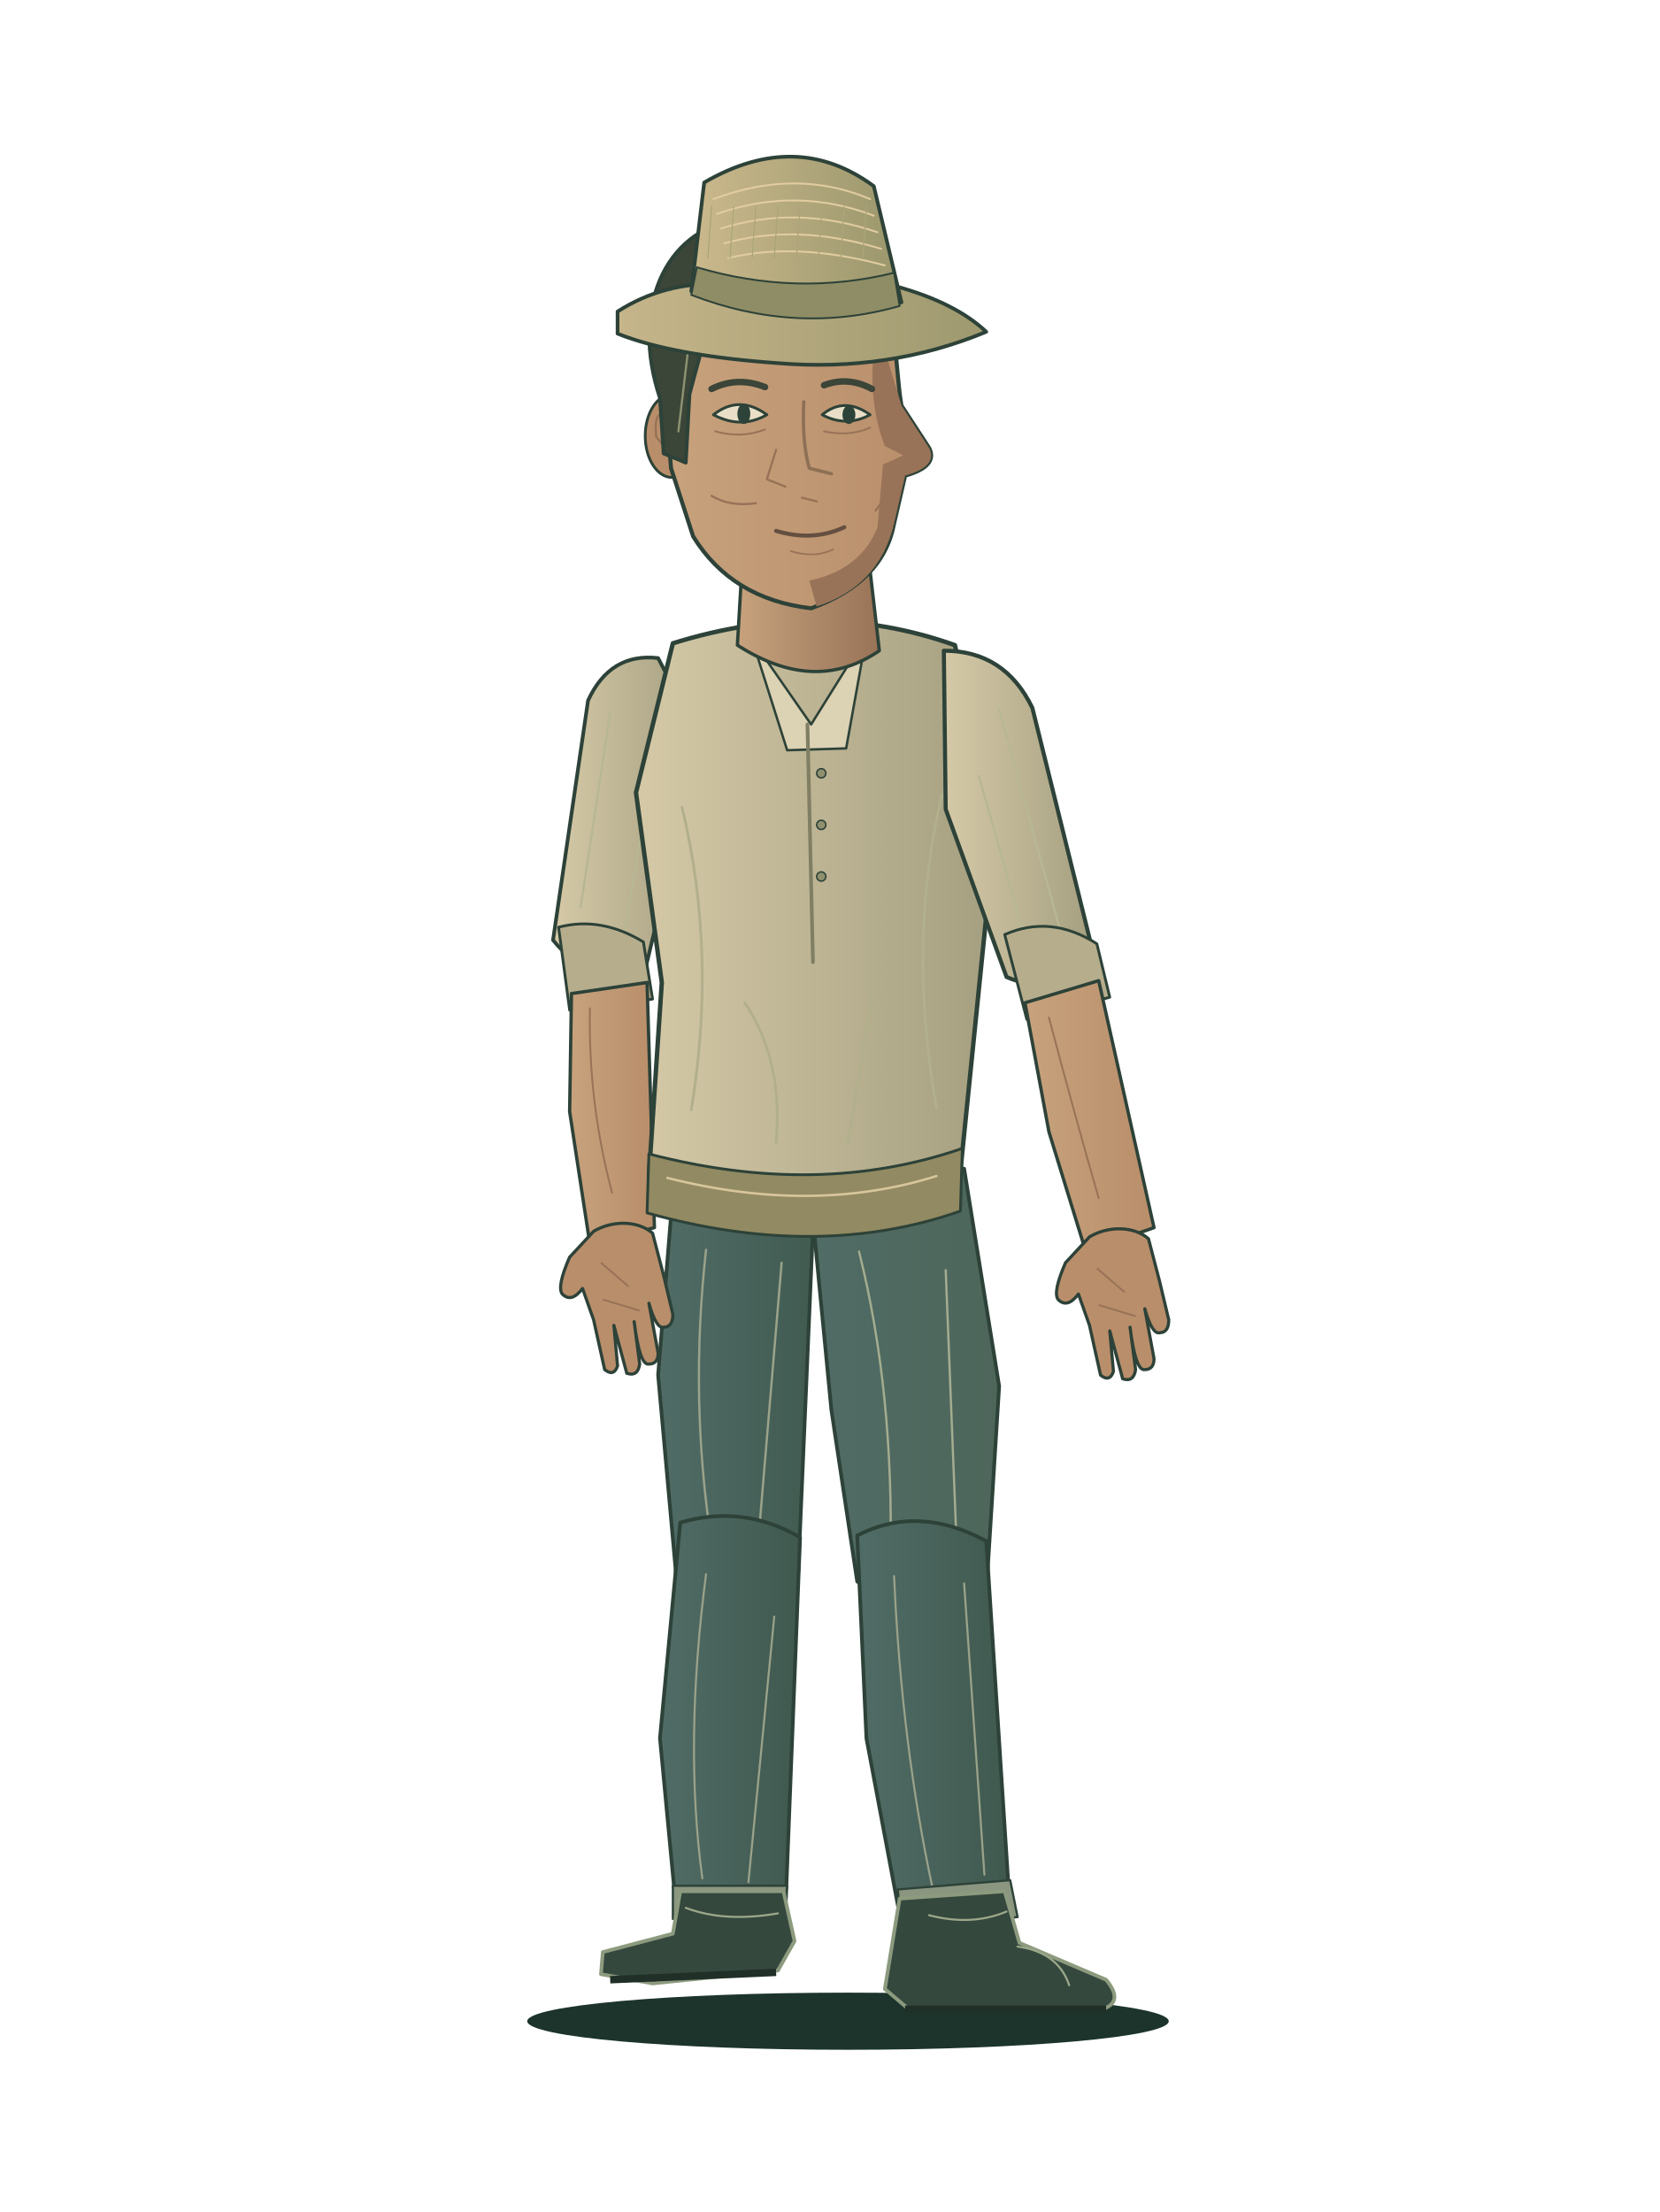
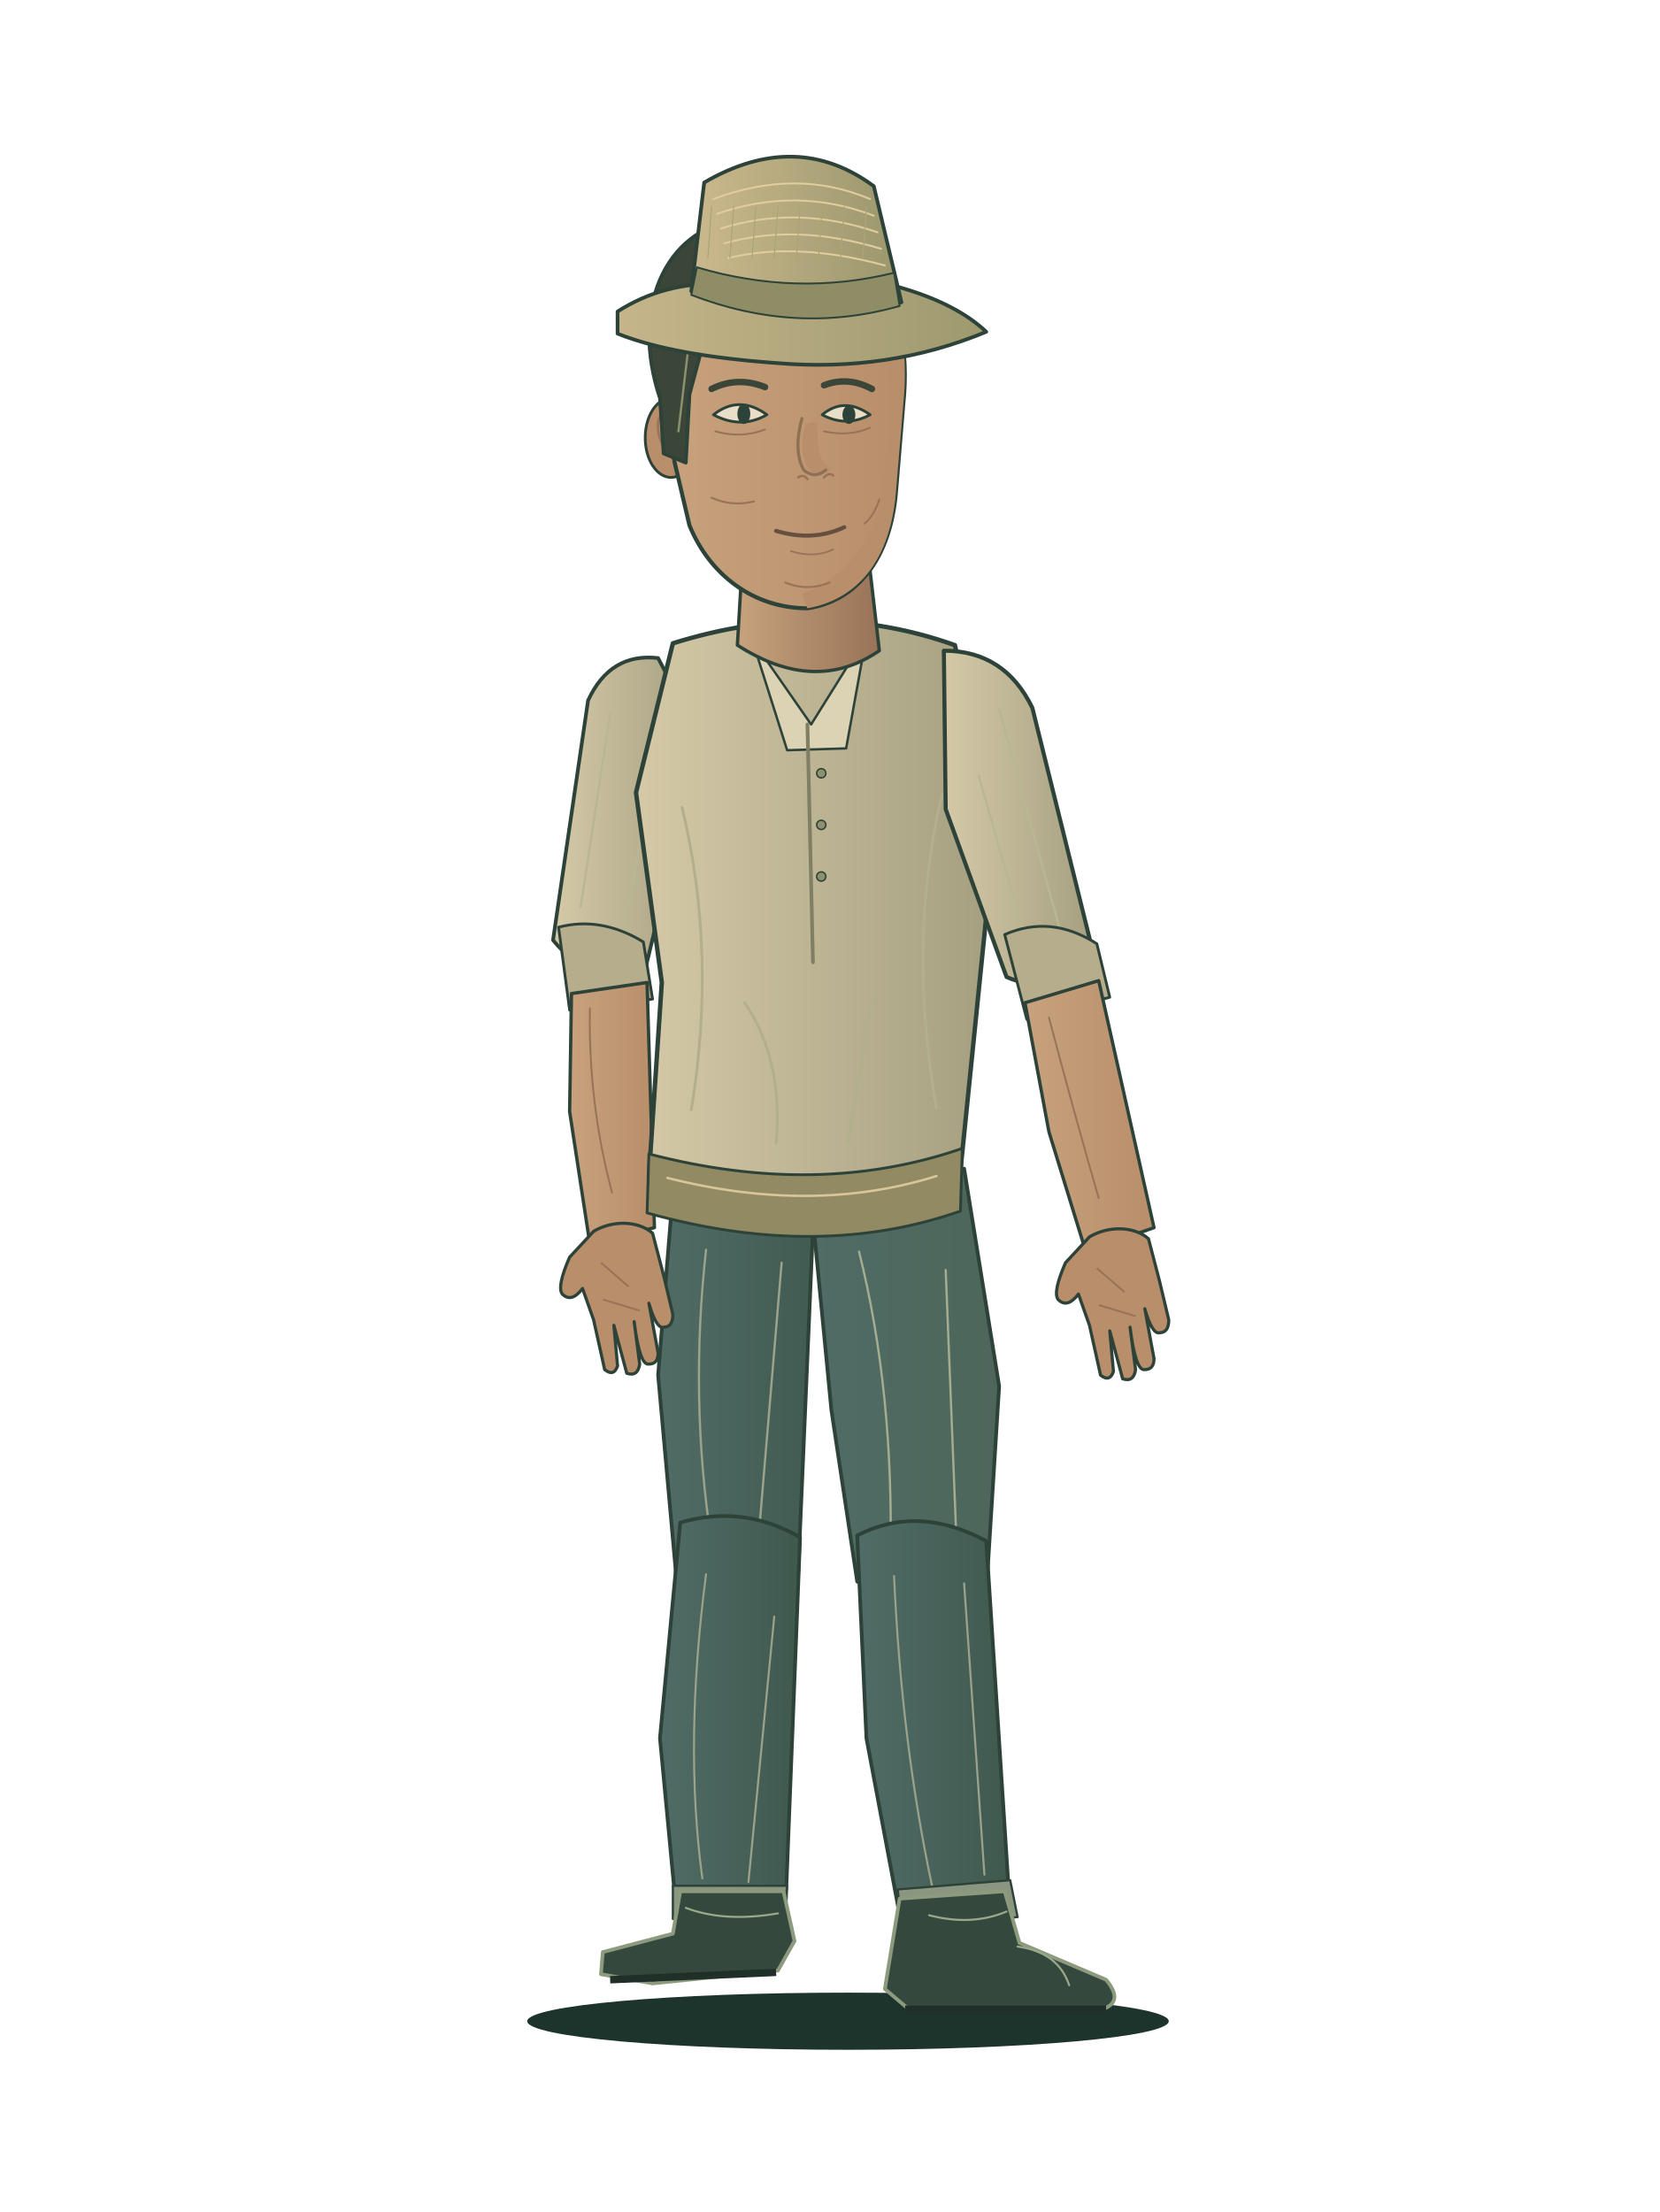
<svg xmlns="http://www.w3.org/2000/svg" width="900" height="1200" viewBox="0 0 900 1200">
  <defs>
    <linearGradient id="linear-gradient-1" x1="357" y1="750.298" x2="442" y2="750.298" gradientUnits="userSpaceOnUse">
      <stop offset="0" stop-color="#506c66" />
      <stop offset="1" stop-color="#415b51" />
    </linearGradient>
    <linearGradient id="linear-gradient-2" x1="358" y1="930.214" x2="434" y2="930.214" gradientUnits="userSpaceOnUse">
      <stop offset="0" stop-color="#506c66" />
      <stop offset="1" stop-color="#40594f" />
    </linearGradient>
    <linearGradient id="linear-gradient-3" x1="439" y1="751.641" x2="542" y2="751.641" gradientUnits="userSpaceOnUse">
      <stop offset="0" stop-color="#506c66" />
      <stop offset="1" stop-color="#4e665a" />
    </linearGradient>
    <linearGradient id="linear-gradient-4" x1="465" y1="934.595" x2="548" y2="934.595" gradientUnits="userSpaceOnUse">
      <stop offset="0" stop-color="#506c66" />
      <stop offset="1" stop-color="#40594f" />
    </linearGradient>
    <linearGradient id="linear-gradient-5" x1="300" y1="442.536" x2="380" y2="442.536" gradientUnits="userSpaceOnUse">
      <stop offset="0" stop-color="#d5c9a7" />
      <stop offset="1" stop-color="#a49f80" />
    </linearGradient>
    <linearGradient id="linear-gradient-6" x1="309" y1="604" x2="355" y2="604" gradientUnits="userSpaceOnUse">
      <stop offset="0" stop-color="#c7a27d" />
      <stop offset="1" stop-color="#b98e6a" />
    </linearGradient>
    <linearGradient id="linear-gradient-7" x1="345" y1="494.515" x2="540" y2="494.515" gradientUnits="userSpaceOnUse">
      <stop offset="0" stop-color="#d5c9a7" />
      <stop offset="1" stop-color="#a49f80" />
    </linearGradient>
    <linearGradient id="linear-gradient-8" x1="512" y1="443.452" x2="594" y2="443.452" gradientUnits="userSpaceOnUse">
      <stop offset="0" stop-color="#d5c9a7" />
      <stop offset="1" stop-color="#a49f80" />
    </linearGradient>
    <linearGradient id="linear-gradient-9" x1="556" y1="605.5" x2="626" y2="605.5" gradientUnits="userSpaceOnUse">
      <stop offset="0" stop-color="#c7a27d" />
      <stop offset="1" stop-color="#b98e6a" />
    </linearGradient>
    <linearGradient id="linear-gradient-10" x1="400" y1="331.647" x2="477" y2="331.647" gradientUnits="userSpaceOnUse">
      <stop offset="0" stop-color="#c7a27d" />
      <stop offset="1" stop-color="#987357" />
    </linearGradient>
-     <linearGradient id="linear-gradient-11" x1="360" y1="230.246" x2="505.087" y2="230.246" gradientUnits="userSpaceOnUse">
+     <linearGradient id="linear-gradient-11" x1="362.191" y1="230.229" x2="490.819" y2="230.229" gradientUnits="userSpaceOnUse">
      <stop offset="0" stop-color="#c7a27d" />
      <stop offset="1" stop-color="#b98e6a" />
    </linearGradient>
    <linearGradient id="linear-gradient-12" x1="335" y1="175.934" x2="535" y2="175.934" gradientUnits="userSpaceOnUse">
      <stop offset="0" stop-color="#c6b58a" />
      <stop offset="1" stop-color="#9e996f" />
    </linearGradient>
    <linearGradient id="linear-gradient-13" x1="375" y1="127.617" x2="489" y2="127.617" gradientUnits="userSpaceOnUse">
      <stop offset="0" stop-color="#cbb98d" />
      <stop offset="1" stop-color="#9a966c" />
    </linearGradient>
  </defs>
  <g id="Layer_1" data-name="Layer 1">
  </g>
  <g id="_00_sombra" data-name="00_sombra">
    <ellipse cx="460" cy="1096.5" rx="174" ry="15.5" fill="#1c342b" />
  </g>
  <g id="_01_muslo_lejano" data-name="01_muslo_lejano">
    <path d="M366 635 L442 643 L433 853 C416.333 868.333 394.333 869.667 367 857 L357 746 Z" fill="url(#linear-gradient-1)" stroke="#2d4238" stroke-width="2" stroke-linecap="round" stroke-linejoin="round" />
    <path d="M383 678 C377 732 378 785 386 837 M424 685 L411 840" fill="none" stroke="#9ba38a" stroke-width="1.2" stroke-linecap="round" stroke-linejoin="round" />
  </g>
  <g id="_02_pantorrilla_lejana" data-name="02_pantorrilla_lejana">
    <path d="M369 826 C391.667 819.333 413.333 822 434 834 L426 1038 L367 1038 L358 943 Z" fill="url(#linear-gradient-2)" stroke="#2d4238" stroke-width="2" stroke-linecap="round" stroke-linejoin="round" />
    <path d="M383 854 C375 915.333 374.333 970.333 381 1019 M420 877 L406 1021" fill="none" stroke="#9aa28a" stroke-width="1.1" stroke-linecap="round" stroke-linejoin="round" />
    <polygon points="365,1023 427,1023 425,1041 365,1041" fill="#8b9680" stroke="#2d4238" stroke-width="1.2" stroke-linecap="round" stroke-linejoin="round" />
  </g>
  <g id="_03_zapato_lejano" data-name="03_zapato_lejano">
    <polygon points="369,1026 425,1026 431,1053 422,1069 354,1076 326,1071 327,1059 365,1049" fill="#35483e" stroke="#8c9a7e" stroke-width="2" stroke-linecap="round" stroke-linejoin="round" />
    <line x1="331" y1="1074" x2="421" y2="1070" fill="none" stroke="#202f27" stroke-width="4" stroke-miterlimit="10" />
    <path d="M372 1035 C386 1040.333 402.667 1041.333 422 1038" fill="none" stroke="#9ca88a" stroke-width="1.1" stroke-linecap="round" stroke-linejoin="round" />
  </g>
  <g id="_04_muslo_cercano" data-name="04_muslo_cercano">
    <path d="M439 641 L523 634 L542 752 L535 864 C511 872.667 487.667 870.667 465 858 L451 765 Z" fill="url(#linear-gradient-3)" stroke="#2d4238" stroke-width="2" stroke-linecap="round" stroke-linejoin="round" />
    <path d="M466 679 C478.667 729.667 484.333 785.333 483 846 M513 689 L519 840" fill="none" stroke="#a4ad90" stroke-width="1.2" stroke-linecap="round" stroke-linejoin="round" />
  </g>
  <g id="_05_pantorrilla_cercana" data-name="05_pantorrilla_cercana">
    <path d="M465 833 C487 821.667 510.333 822.667 535 836 L548 1038 L489 1044 L470 943 Z" fill="url(#linear-gradient-4)" stroke="#2d4238" stroke-width="2" stroke-linecap="round" stroke-linejoin="round" />
    <path d="M485 855 C487.667 915.667 494.667 972.333 506 1025 M523 859 L534 1017" fill="none" stroke="#9aa28a" stroke-width="1.1" stroke-linecap="round" stroke-linejoin="round" />
    <polygon points="487,1025 548,1020 552,1040 489,1046" fill="#8b9680" stroke="#2d4238" stroke-width="1.2" stroke-linecap="round" stroke-linejoin="round" />
  </g>
  <g id="_06_zapato_cercano" data-name="06_zapato_cercano">
    <path d="M488 1030 L545 1026 L553 1054 L600 1074 C606.667 1082 606 1087.333 598 1090 L493 1090 L480 1079 Z" fill="#35483e" stroke="#8c9a7e" stroke-width="2" stroke-linecap="round" stroke-linejoin="round" />
    <line x1="491" y1="1090" x2="600" y2="1090" fill="none" stroke="#202f27" stroke-width="4" stroke-miterlimit="10" />
    <path d="M504 1039 C519.333 1043 533.333 1042.333 546 1037 M552 1056 C566.667 1058 576 1065 580 1077" fill="none" stroke="#9ca88a" stroke-width="1.1" stroke-linecap="round" stroke-linejoin="round" />
  </g>
  <g id="_08_brazo_lejano" data-name="08_brazo_lejano">
    <path d="M357 357 C339.667 355 327 362.667 319 380 L300 510 C313.333 526.667 330 532 350 526 L380 401 Z" fill="url(#linear-gradient-5)" stroke="#2d4238" stroke-width="2" stroke-linecap="round" stroke-linejoin="round" />
    <path d="M331 387 L315 492 M355 410 L338 510" fill="none" stroke="#b7b794" stroke-width="1.2" stroke-linecap="round" stroke-linejoin="round" />
  </g>
  <g id="_09_antebrazo_lejano" data-name="09_antebrazo_lejano">
    <path d="M303 503 C318.333 499 333.667 501.667 349 511 L354 542 L309 548 Z" fill="#b6ad8d" stroke="#2d4238" stroke-width="1.5" stroke-linecap="round" stroke-linejoin="round" />
    <polygon points="310,539 351,533 355,666 320,675 309,603" fill="url(#linear-gradient-6)" stroke="#2d4238" stroke-width="1.8" stroke-linecap="round" stroke-linejoin="round" />
    <path d="M320 547 C319.333 581 323.333 614.333 332 647" fill="none" stroke="#987357" stroke-linecap="round" stroke-linejoin="round" />
  </g>
  <g id="_10_mano_lejana" data-name="10_mano_lejana">
    <path d="M322 668 C332 662 346 662 354 669 L360 692 L365 713 C365 717.667 363.333 720 360 720 C357.333 720.667 354.667 716.333 352 707 L357 734 C357 738 355.333 740 352 740 C348.667 740.667 346 733 344 717 L347 740 C346.333 744.667 344 746.333 340 745 L333 719 L335 741 C333.667 745 331.333 745.667 328 743 L322 716 L316 699 C312 704.333 308.333 705.333 305 702 C303 699.333 304.333 692.667 309 682 Z" fill="#b98e6a" stroke="#2d4238" stroke-width="1.7" stroke-linecap="round" stroke-linejoin="round" />
    <line x1="326" y1="685" x2="341" y2="698" fill="none" stroke="#987357" stroke-miterlimit="10" />
    <line x1="327" y1="705" x2="347" y2="711" fill="none" stroke="#987357" stroke-miterlimit="10" />
  </g>
  <g id="_11_torso" data-name="11_torso">
    <path d="M365 349 C418.333 332.333 469.333 332.667 518 350 L540 448 L521 635 C469.667 657 413.333 658 352 638 L359 533 L345 430 Z" fill="url(#linear-gradient-7)" stroke="#2d4238" stroke-width="2.4" stroke-linecap="round" stroke-linejoin="round" />
    <polygon points="408,347 440,393 470,345 459,406 427,407" fill="#dcd2b4" stroke="#2d4238" stroke-width="1.3" stroke-linecap="round" stroke-linejoin="round" />
    <line x1="438" y1="393" x2="441" y2="522" fill="none" stroke="#807e63" stroke-width="2" stroke-linecap="round" stroke-linejoin="round" />
    <circle cx="445.5" cy="419.5" r="2.5" fill="#8e906e" stroke="#2d4238" stroke-width="0.8" stroke-miterlimit="10" />
    <circle cx="445.5" cy="447.5" r="2.5" fill="#8e906e" stroke="#2d4238" stroke-width="0.8" stroke-miterlimit="10" />
    <circle cx="445.5" cy="475.5" r="2.5" fill="#8e906e" stroke="#2d4238" stroke-width="0.8" stroke-miterlimit="10" />
    <path d="M370 438 C382.667 490.667 384.333 545.333 375 602 M511 431 C498.333 484.333 497.333 541 508 601 M404 544 C418 564.667 423.667 590 421 620 M473 540 L460 620" fill="none" stroke="#b2af8d" stroke-width="1.5" stroke-linecap="round" stroke-linejoin="round" />
    <path d="M352 626 C413.333 642 470 641 522 623 L521 657 C469.667 675 413 675.333 351 658 Z" fill="#928a62" stroke="#2d4238" stroke-width="1.5" stroke-linecap="round" stroke-linejoin="round" />
    <path d="M362 639 C414.667 652.333 463.333 652 508 638" fill="none" stroke="#d7c59c" stroke-width="1.3" stroke-linecap="round" stroke-linejoin="round" />
  </g>
  <g id="_12_brazo_cercano" data-name="12_brazo_cercano">
    <path d="M512 353 C534 353 550 363.333 560 384 L594 521 C578.667 534.333 562.667 537.333 546 530 L513 439 Z" fill="url(#linear-gradient-8)" stroke="#2d4238" stroke-width="2.2" stroke-linecap="round" stroke-linejoin="round" />
    <path d="M542 385 L576 508 M531 421 L556 509" fill="none" stroke="#b7b794" stroke-width="1.2" stroke-linecap="round" stroke-linejoin="round" />
  </g>
  <g id="_13_antebrazo_cercano" data-name="13_antebrazo_cercano">
    <path d="M545 507 C561.667 499.667 578.333 501.333 595 512 L602 541 L557 553 Z" fill="#b6ad8d" stroke="#2d4238" stroke-width="1.5" stroke-linecap="round" stroke-linejoin="round" />
    <polygon points="556,544 596,532 626,666 589,679 569,614" fill="url(#linear-gradient-9)" stroke="#2d4238" stroke-width="1.8" stroke-linecap="round" stroke-linejoin="round" />
    <path d="M569 552 C578.333 587.333 587.333 620 596 650" fill="none" stroke="#987357" stroke-linecap="round" stroke-linejoin="round" />
  </g>
  <g id="_14_mano_cercana" data-name="14_mano_cercana">
    <path d="M591 671 C601 665 615 665 623 672 L629 695 L634 716 C634 720.667 632.333 723 629 723 C626.333 723.667 623.667 719.333 621 710 L626 737 C626 741 624.333 743 621 743 C617.667 743.667 615 736 613 720 L616 743 C615.333 747.667 613 749.333 609 748 L602 722 L604 744 C602.667 748 600.333 748.667 597 746 L591 719 L585 702 C581 707.333 577.333 708.333 574 705 C572 702.333 573.333 695.667 578 685 Z" fill="#b98e6a" stroke="#2d4238" stroke-width="1.7" stroke-linecap="round" stroke-linejoin="round" />
    <line x1="595" y1="688" x2="610" y2="701" fill="none" stroke="#987357" stroke-miterlimit="10" />
    <line x1="596" y1="708" x2="616" y2="714" fill="none" stroke="#987357" stroke-miterlimit="10" />
  </g>
  <g id="_18_cuello" data-name="18_cuello">
    <path d="M403 299 L471 301 L477 353 C453.667 369 428 368 400 350 Z" fill="url(#linear-gradient-10)" stroke="#2d4238" stroke-width="1.8" stroke-linecap="round" stroke-linejoin="round" />
    <path d="M407 311 C425.667 325.667 446 326 468 312" fill="none" stroke="#987357" stroke-width="1.2" stroke-linecap="round" stroke-linejoin="round" />
  </g>
  <g id="_20_cabeza" data-name="20_cabeza">
-     <ellipse cx="364.5" cy="236.5" rx="14.5" ry="22.5" fill="#b98e6a" stroke="#2d4238" stroke-width="1.5" stroke-miterlimit="10" />
-     <path d="M371 148 C393 124 443 125 471 149 C488 170 485 197 489 220 L504 243 C507.333 249.667 503 254.667 491 258 L485 284 C481 305.333 466 320.667 440 330 C411.333 326.667 390 313.667 376 291 L364 254 L360 202 Z" fill="url(#linear-gradient-11)" stroke="#2d4238" stroke-width="2.2" stroke-linecap="round" stroke-linejoin="round" />
-     <path d="M476 177 C471.333 201.667 472.667 223.333 480 242 L490 247 L479 252 L476 286 C470 301.333 457.667 311 439 315 L443 329 C465.667 321.667 479.667 306.667 485 284 L491 258 C503 254.667 507.333 249.667 504 243 L489 220 Z" fill="#987357" />
-     <path d="M364 226 C357.333 222 354.667 225.667 356 237 L364 247 M421 244 L416 260 L426 264 M482 267 L475 277 M386 269 C392.667 273 400.667 274.333 410 273" fill="none" stroke="#987357" stroke-width="1.2" stroke-linecap="round" stroke-linejoin="round" />
-     <path d="M436 218 C435.333 232.667 436.333 244.667 439 254 L451 257" fill="none" stroke="#8d7055" stroke-width="1.8" stroke-linecap="round" stroke-linejoin="round" />
-     <line x1="435" y1="270" x2="443" y2="272" fill="none" stroke="#987357" stroke-width="1.2" stroke-linecap="round" stroke-linejoin="round" />
-     <path d="M358 216 C342 168 360 125 400 119 C432 109 458 115 478 137 C486.667 148.333 490 166 488 190 L475 190 L465 158 C437 150 410.333 155 385 173 L374 214 L372 251 L360 246 Z" fill="#3b4538" stroke="#2d4238" stroke-width="2" stroke-linecap="round" stroke-linejoin="round" />
-     <path d="M372 174 C393.333 150.667 419 138.333 449 137 M378 185 C396.667 165 417.667 153.667 441 151 M373 192 L368 234" fill="none" stroke="#8b9171" stroke-width="1.2" stroke-linecap="round" stroke-linejoin="round" />
+     <g id="oreja_visible">
+       <ellipse cx="364" cy="237.5" rx="14" ry="21.5" fill="#b98e6a" stroke="#2d4238" stroke-width="1.5" stroke-miterlimit="10" />
+       <path d="M366 225 C354 218 354 240 365 248 M364 229 C360.667 232.333 361 235.667 365 239" fill="none" stroke="#987357" stroke-width="1.3" stroke-linecap="round" stroke-linejoin="round" />
+     </g>
+     <g id="rostro_base">
+       <path d="M374 150 C393 127 445 123 471 145 C488 163 493 190 490 219 L486 267 C483 303 465 326 438 330 C409 330 385 312 374 285 L366 251 C360 219 360 179 374 150 Z" fill="url(#linear-gradient-11)" stroke="#2d4238" stroke-width="2.2" stroke-linecap="round" stroke-linejoin="round" />
+       <path d="M477 174 C484 203 484 240 478 269 C474 293 458 314 435 322 L438 330 C466 325 483 303 486 267 L490 219 C493 190 488 164 476 152 Z" fill="#b98e6a" />
+       <path d="M386 270 C393.333 273.333 401 274 409 272 M477 271 C475 277 472.333 281.333 469 284 M426 316 C434 319.333 442 319.333 450 316" fill="none" stroke="#987357" stroke-width="1.05" stroke-linecap="round" stroke-linejoin="round" />
+     </g>
+     <g id="nariz_central">
+       <path d="M437 230 C434 240 435 249 439 255 C443 258.333 447 258 451 254 C447 252 444.667 248.333 444 243 L443 229 Z" fill="#b98e6a" />
+       <path d="M435 227 C432 238 432 248 436 255 C440 258.333 444 258.333 448 255" fill="none" stroke="#8d7055" stroke-width="1.65" stroke-linecap="round" stroke-linejoin="round" />
+       <path d="M433 259 C435 257.667 436.667 258 438 260 M447 259 C449 257 450.667 256.667 452 258" fill="none" stroke="#987357" stroke-width="1.25" stroke-linecap="round" stroke-linejoin="round" />
+     </g>
+     <g id="cabello">
+       <path d="M358 216 C342 168 360 125 400 119 C432 109 458 115 478 137 C486.667 148.333 490 166 488 190 L475 190 L465 158 C437 150 410.333 155 385 173 L374 214 L372 251 L360 246 Z" fill="#3b4538" stroke="#2d4238" stroke-width="2" stroke-linecap="round" stroke-linejoin="round" />
+       <path d="M372 174 C393.333 150.667 419 138.333 449 137 M378 185 C396.667 165 417.667 153.667 441 151 M373 192 L368 234" fill="none" stroke="#8b9171" stroke-width="1.2" stroke-linecap="round" stroke-linejoin="round" />
+     </g>
  </g>
  <g id="_21_ojos_abiertos" data-name="21_ojos_abiertos">
    <path d="M387 225 C396.333 217.667 406 217.667 416 225 C406.667 230.333 397 230.333 387 225 Z" fill="#e9dfc8" stroke="#2d4238" stroke-width="1.5" stroke-linecap="round" stroke-linejoin="round" />
    <ellipse cx="403.5" cy="224.5" rx="3.5" ry="5.5" fill="#2d4238" />
    <path d="M446 225 C454 218.333 462.667 218.333 472 225 C463.333 229.667 454.667 229.667 446 225 Z" fill="#e9dfc8" stroke="#2d4238" stroke-width="1.5" stroke-linecap="round" stroke-linejoin="round" />
    <ellipse cx="460.5" cy="225" rx="3.5" ry="5" fill="#2d4238" />
    <path d="M388 234 C397.333 236.667 406.333 236.333 415 233 M447 234 C456.333 236 464.667 235.333 472 232" fill="none" stroke="#987357" stroke-linecap="round" stroke-linejoin="round" />
  </g>
  <g id="_24_cejas_neutras" data-name="24_cejas_neutras">
    <path d="M386 211 C395.333 206.333 405 206 415 210 M447 209 C455.667 205.667 464.333 206.333 473 211" fill="none" stroke="#3b4538" stroke-width="3.5" stroke-linecap="round" stroke-linejoin="round" />
  </g>
  <g id="_28_boca_reposo" data-name="28_boca_reposo">
    <path d="M421 288 C434.333 292 446.667 291.333 458 286" fill="none" stroke="#644f40" stroke-width="2.2" stroke-linecap="round" stroke-linejoin="round" />
    <path d="M429 299 C437.667 301.667 445.333 301.333 452 298" fill="none" stroke="#987357" stroke-width="0.9" stroke-linecap="round" stroke-linejoin="round" />
  </g>
  <g id="_34_sombrero" data-name="34_sombrero">
    <path d="M335 169 C351.667 158.333 370.333 153.333 391 154 L481 154 C505 160 523 168.667 535 180 C499.667 194.667 462 200.333 422 197 C384 194.333 355 189 335 181 Z" fill="url(#linear-gradient-12)" stroke="#2d4238" stroke-width="2" stroke-linecap="round" stroke-linejoin="round" />
    <path d="M375 158 L382 99 C415.333 79.667 446 80.333 474 101 L489 164 C451.667 174 413.667 172 375 158 Z" fill="url(#linear-gradient-13)" stroke="#2d4238" stroke-width="2" stroke-linecap="round" stroke-linejoin="round" />
    <path d="M378 145 C414 155.667 449.667 156.667 485 148 L488 166 C450.667 176.667 413 174.667 375 160 Z" fill="#8f8d65" stroke="#2d4238" stroke-linecap="round" stroke-linejoin="round" />
    <path d="M387 108 C417 96.667 445.333 96.667 472 108" fill="none" stroke="#e1cca0" stroke-linecap="round" stroke-linejoin="round" />
    <path d="M389 116 C417.667 106 446 106.333 474 117" fill="none" stroke="#e1cca0" stroke-linecap="round" stroke-linejoin="round" />
    <path d="M391 124 C418.333 115.333 446.667 116 476 126" fill="none" stroke="#e1cca0" stroke-linecap="round" stroke-linejoin="round" />
    <path d="M393 132 C419 124.667 447.333 125.667 478 135" fill="none" stroke="#e1cca0" stroke-linecap="round" stroke-linejoin="round" />
    <path d="M395 140 C419.667 134 448 135.333 480 144" fill="none" stroke="#e1cca0" stroke-linecap="round" stroke-linejoin="round" />
    <line x1="386" y1="112" x2="384" y2="140" fill="none" stroke="#aaa576" stroke-width="0.6" stroke-linecap="round" stroke-linejoin="round" />
    <line x1="398" y1="112" x2="396" y2="140" fill="none" stroke="#aaa576" stroke-width="0.6" stroke-linecap="round" stroke-linejoin="round" />
    <line x1="410" y1="112" x2="408" y2="140" fill="none" stroke="#aaa576" stroke-width="0.6" stroke-linecap="round" stroke-linejoin="round" />
    <line x1="422" y1="112" x2="420" y2="140" fill="none" stroke="#aaa576" stroke-width="0.6" stroke-linecap="round" stroke-linejoin="round" />
    <line x1="434" y1="112" x2="432" y2="140" fill="none" stroke="#aaa576" stroke-width="0.6" stroke-linecap="round" stroke-linejoin="round" />
    <line x1="446" y1="112" x2="444" y2="140" fill="none" stroke="#aaa576" stroke-width="0.6" stroke-linecap="round" stroke-linejoin="round" />
    <line x1="458" y1="112" x2="456" y2="140" fill="none" stroke="#aaa576" stroke-width="0.6" stroke-linecap="round" stroke-linejoin="round" />
    <line x1="470" y1="112" x2="468" y2="140" fill="none" stroke="#aaa576" stroke-width="0.6" stroke-linecap="round" stroke-linejoin="round" />
  </g>
</svg>
